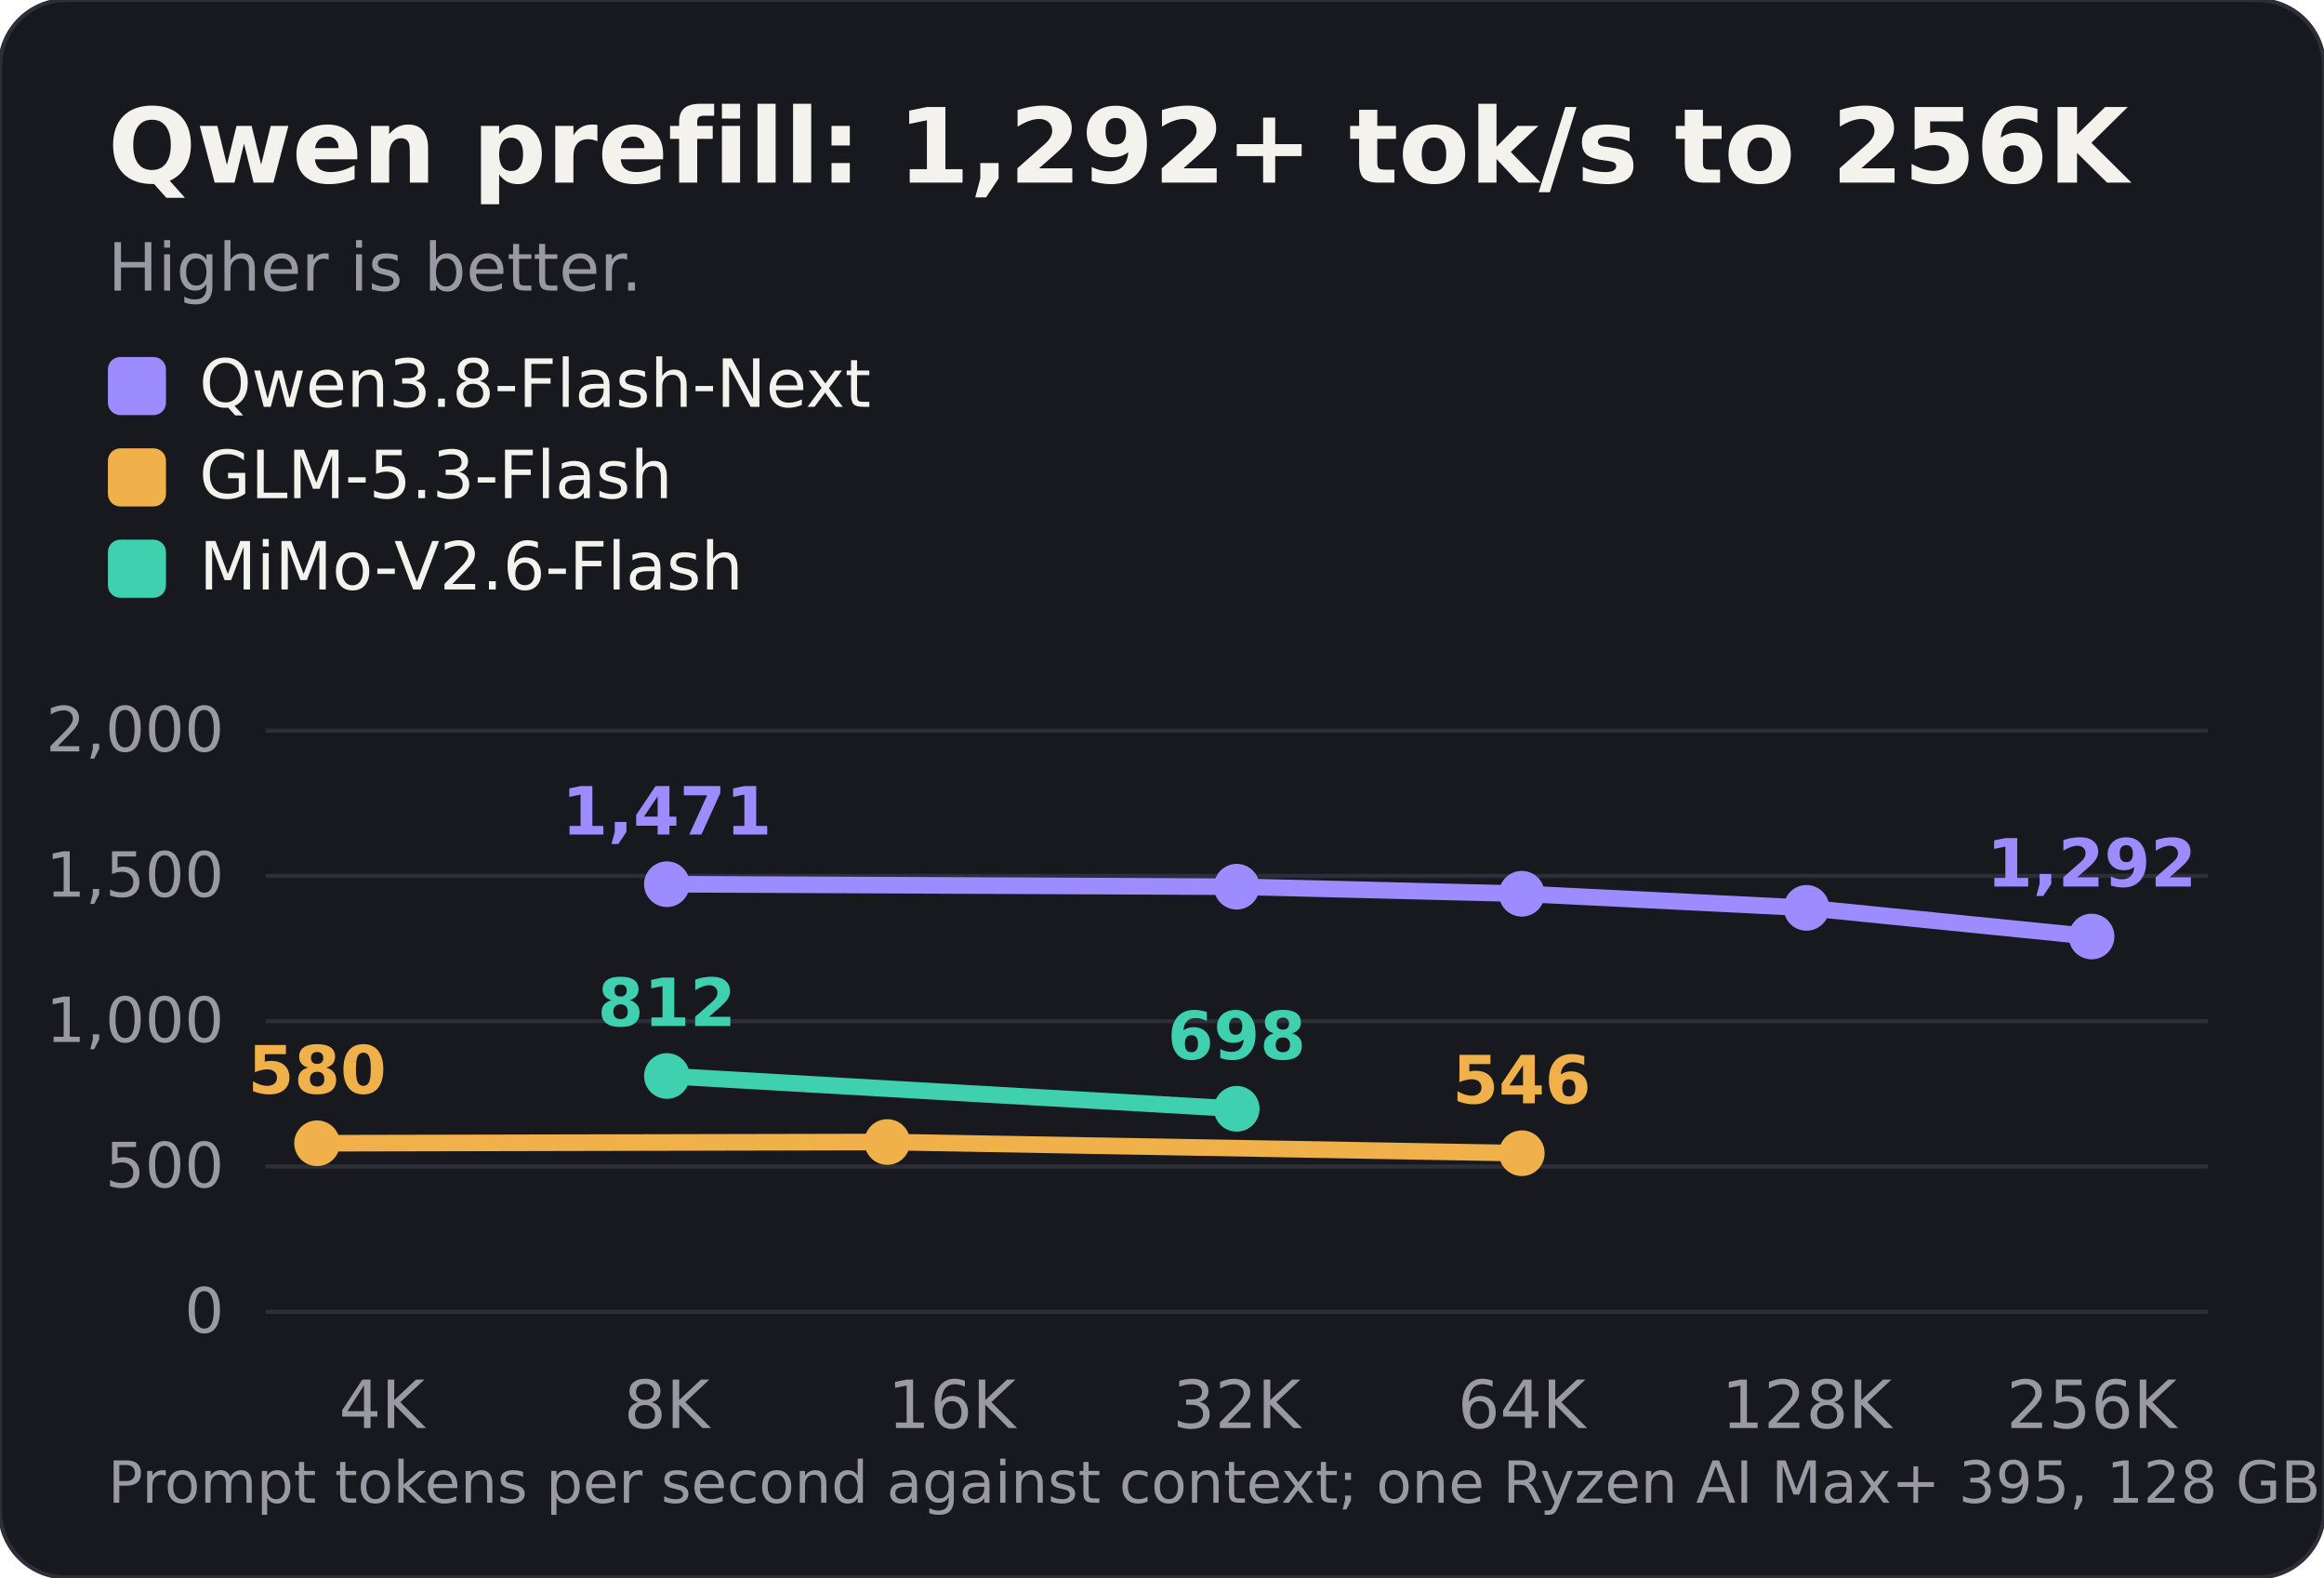
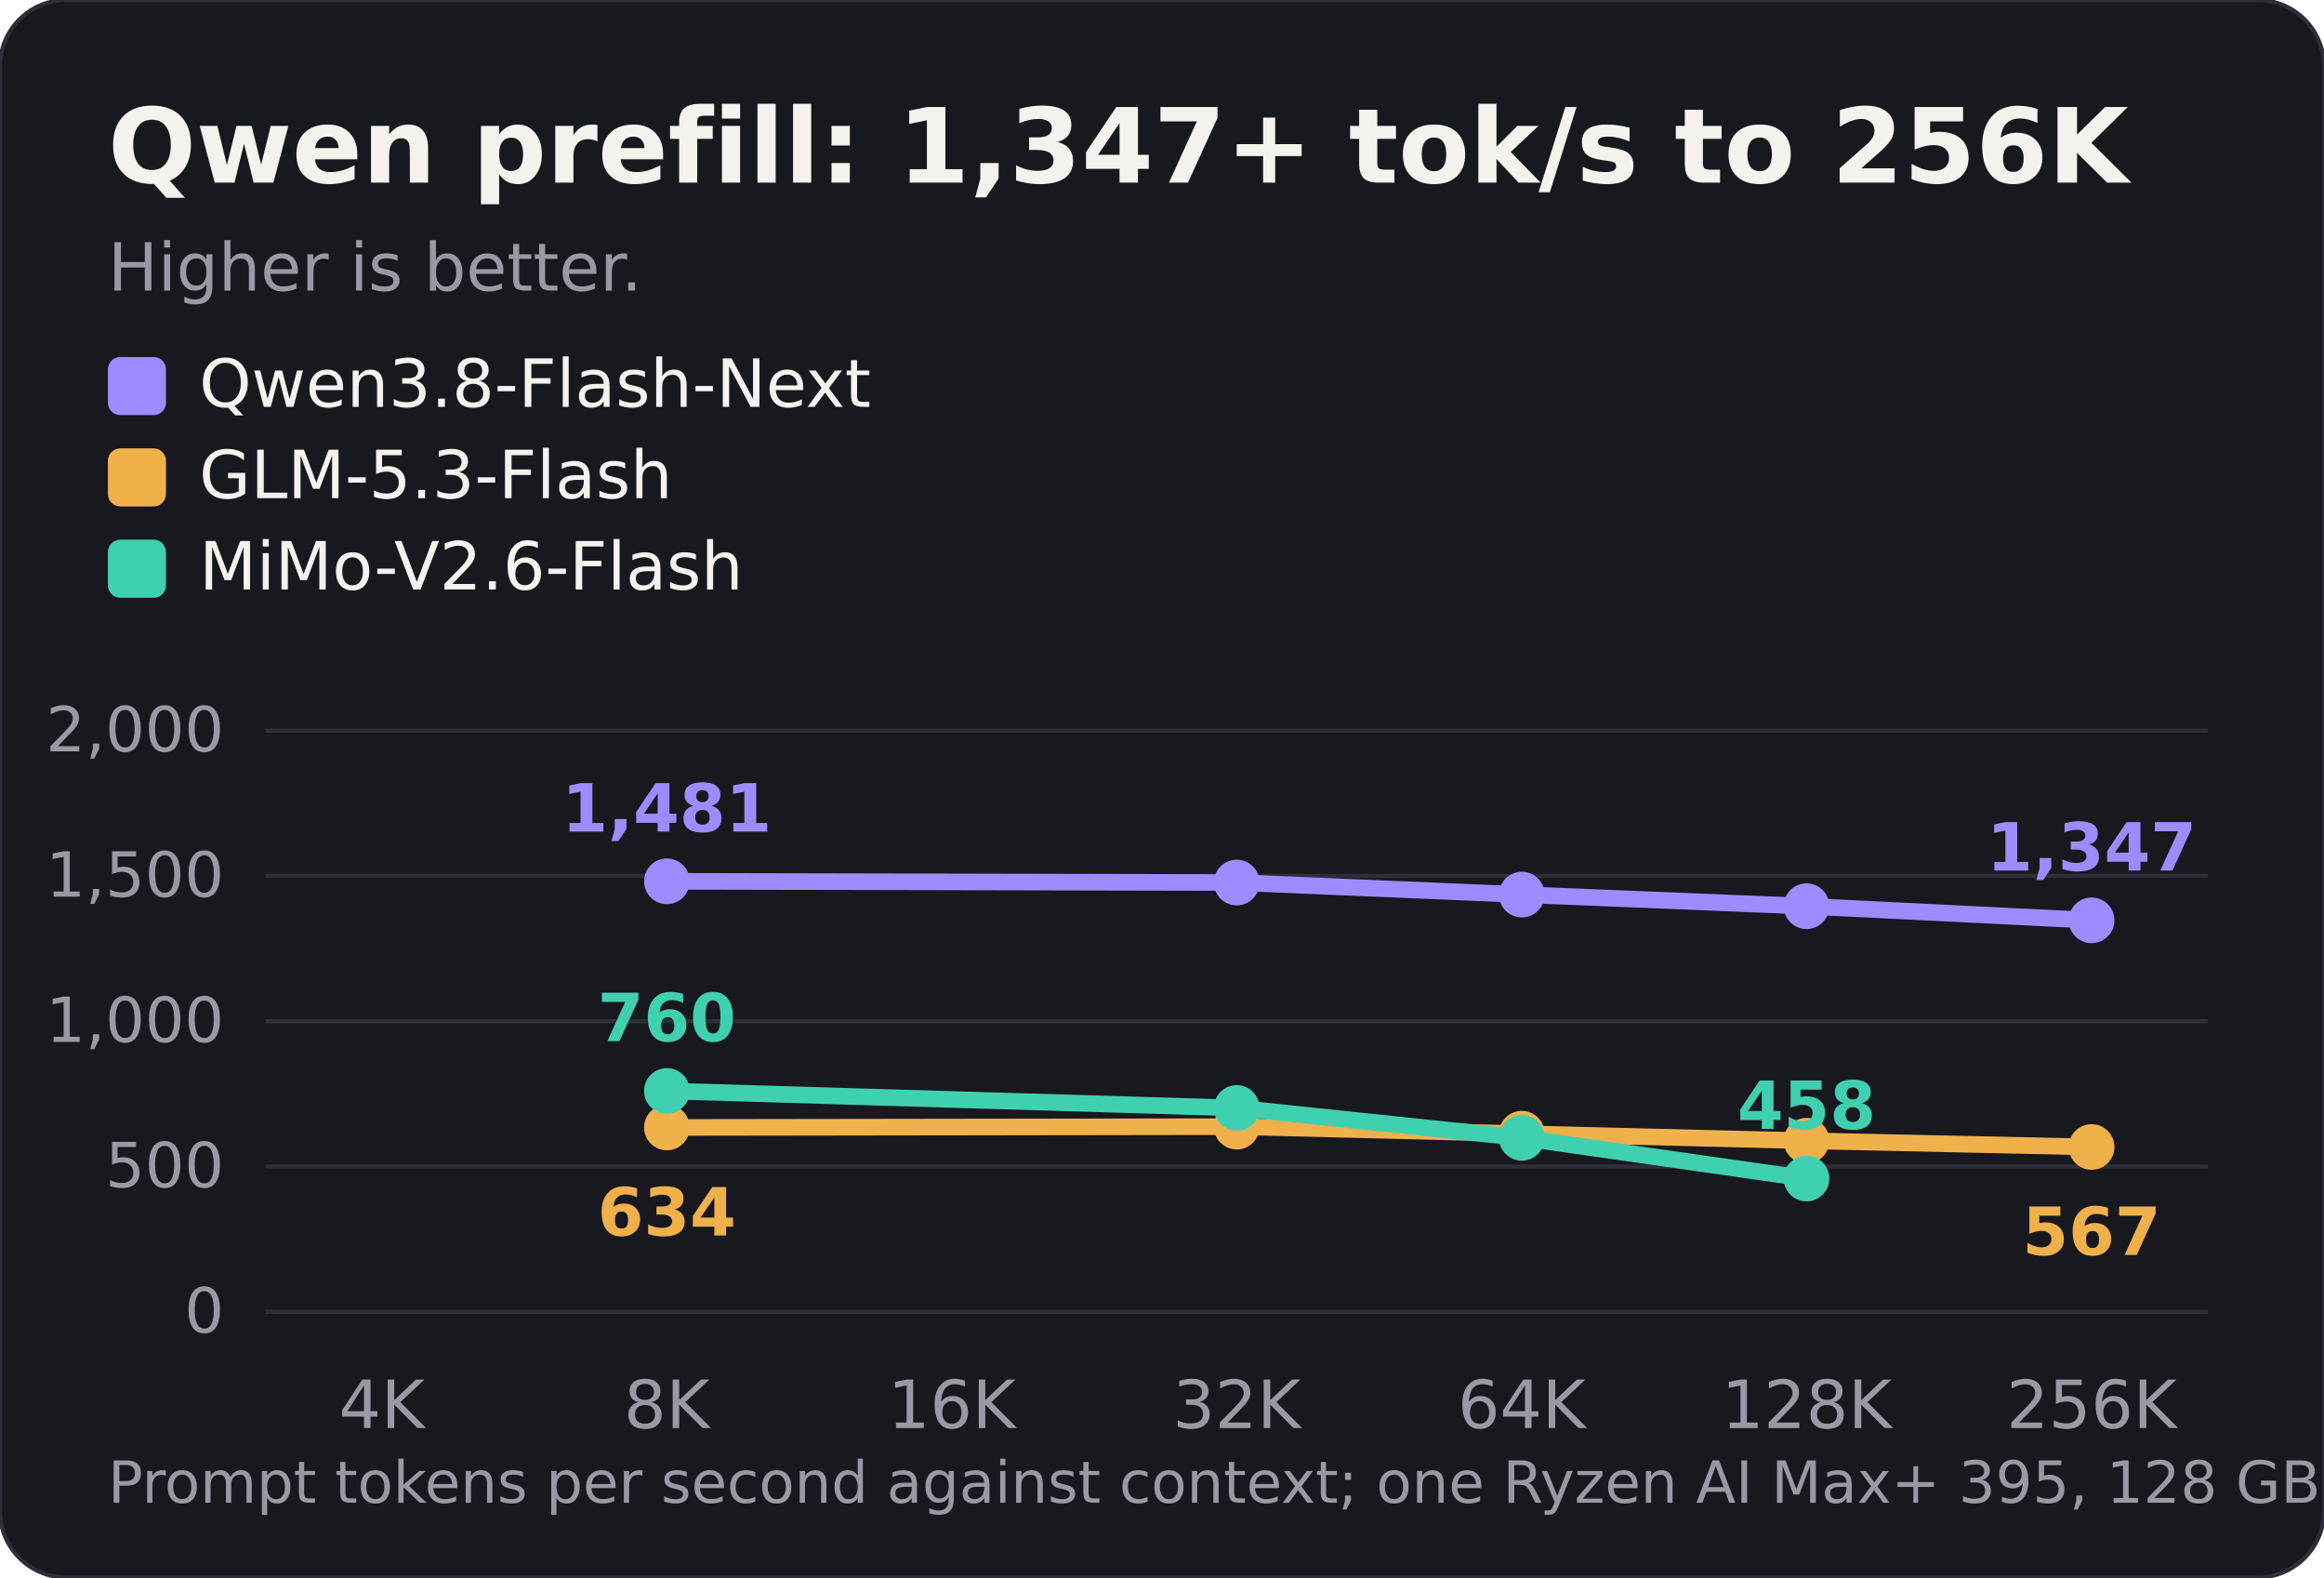
<svg xmlns="http://www.w3.org/2000/svg" width="560" height="380" viewBox="0 0 560 380" font-family="'Ubuntu Sans','DejaVu Sans',Helvetica,Arial,sans-serif">
  <rect width="560" height="380" rx="16" fill="#18181F" stroke="#2E2E38" />
-   <text x="26" y="44" fill="#F4F2EC" font-size="25" text-anchor="start" font-weight="700">Qwen prefill: 1,292+ tok/s to 256K</text>
+   <text x="26" y="44" fill="#F4F2EC" font-size="25" text-anchor="start" font-weight="700">Qwen prefill: 1,347+ tok/s to 256K</text>
  <text x="26" y="70" fill="#9A98A3" font-size="16" text-anchor="start" font-weight="400">Higher is better.</text>
  <line x1="64" x2="532" y1="316.0" y2="316.0" stroke="#2E2E38" />
  <text x="54" y="321.0" fill="#9A98A3" font-size="15" text-anchor="end" font-weight="400">0</text>
  <line x1="64" x2="532" y1="281.0" y2="281.0" stroke="#2E2E38" />
  <text x="54" y="286.0" fill="#9A98A3" font-size="15" text-anchor="end" font-weight="400">500</text>
  <line x1="64" x2="532" y1="246.0" y2="246.0" stroke="#2E2E38" />
  <text x="54" y="251.0" fill="#9A98A3" font-size="15" text-anchor="end" font-weight="400">1,000</text>
  <line x1="64" x2="532" y1="211.0" y2="211.0" stroke="#2E2E38" />
  <text x="54" y="216.0" fill="#9A98A3" font-size="15" text-anchor="end" font-weight="400">1,500</text>
  <line x1="64" x2="532" y1="176.0" y2="176.0" stroke="#2E2E38" />
  <text x="54" y="181.0" fill="#9A98A3" font-size="15" text-anchor="end" font-weight="400">2,000</text>
-   <text x="76.422" y="344" fill="#9A98A3" font-size="16" text-anchor="middle" font-weight="400" />
  <text x="92.0" y="344" fill="#9A98A3" font-size="16" text-anchor="middle" font-weight="400">4K</text>
  <text x="160.667" y="344" fill="#9A98A3" font-size="16" text-anchor="middle" font-weight="400">8K</text>
-   <text x="213.756" y="344" fill="#9A98A3" font-size="16" text-anchor="middle" font-weight="400" />
  <text x="229.333" y="344" fill="#9A98A3" font-size="16" text-anchor="middle" font-weight="400">16K</text>
  <text x="298.0" y="344" fill="#9A98A3" font-size="16" text-anchor="middle" font-weight="400">32K</text>
  <text x="366.667" y="344" fill="#9A98A3" font-size="16" text-anchor="middle" font-weight="400">64K</text>
  <text x="435.333" y="344" fill="#9A98A3" font-size="16" text-anchor="middle" font-weight="400">128K</text>
  <text x="504.0" y="344" fill="#9A98A3" font-size="16" text-anchor="middle" font-weight="400">256K</text>
  <rect x="26" y="86" width="14" height="14" rx="3" fill="#9C8CFF" />
  <text x="48" y="98" fill="#F4F2EC" font-size="16" text-anchor="start" font-weight="400">Qwen3.8-Flash-Next</text>
-   <polyline fill="none" stroke="#9C8CFF" stroke-width="4" stroke-linejoin="round" stroke-linecap="round" points="160.7,213.0 298.0,213.6 366.7,215.3 435.3,218.7 504.0,225.6" />
-   <circle cx="160.7" cy="213.0" r="5.5" fill="#9C8CFF" />
-   <text x="160.667" y="201.03" fill="#9C8CFF" font-size="16" text-anchor="middle" font-weight="700">1,471</text>
-   <circle cx="298.0" cy="213.6" r="5.5" fill="#9C8CFF" />
-   <circle cx="366.7" cy="215.3" r="5.5" fill="#9C8CFF" />
-   <circle cx="435.3" cy="218.7" r="5.5" fill="#9C8CFF" />
-   <circle cx="504.0" cy="225.6" r="5.5" fill="#9C8CFF" />
-   <text x="504.0" y="213.56" fill="#9C8CFF" font-size="16" text-anchor="middle" font-weight="700">1,292</text>
+   <polyline fill="none" stroke="#9C8CFF" stroke-width="4" stroke-linejoin="round" stroke-linecap="round" points="160.7,212.3 298.0,212.6 366.7,215.5 435.3,218.3 504.0,221.7" />
+   <circle cx="160.7" cy="212.3" r="5.5" fill="#9C8CFF" />
+   <text x="160.667" y="200.33" fill="#9C8CFF" font-size="16" text-anchor="middle" font-weight="700">1,481</text>
+   <circle cx="298.0" cy="212.6" r="5.5" fill="#9C8CFF" />
+   <circle cx="366.7" cy="215.5" r="5.5" fill="#9C8CFF" />
+   <circle cx="435.3" cy="218.3" r="5.5" fill="#9C8CFF" />
+   <circle cx="504.0" cy="221.7" r="5.5" fill="#9C8CFF" />
+   <text x="504.0" y="209.71" fill="#9C8CFF" font-size="16" text-anchor="middle" font-weight="700">1,347</text>
  <rect x="26" y="108" width="14" height="14" rx="3" fill="#F0B04A" />
  <text x="48" y="120" fill="#F4F2EC" font-size="16" text-anchor="start" font-weight="400">GLM-5.3-Flash</text>
-   <polyline fill="none" stroke="#F0B04A" stroke-width="4" stroke-linejoin="round" stroke-linecap="round" points="76.4,275.4 213.8,275.1 366.7,277.8" />
-   <circle cx="76.4" cy="275.4" r="5.5" fill="#F0B04A" />
-   <text x="76.422" y="263.4" fill="#F0B04A" font-size="16" text-anchor="middle" font-weight="700">580</text>
-   <circle cx="213.8" cy="275.1" r="5.5" fill="#F0B04A" />
-   <circle cx="366.7" cy="277.8" r="5.5" fill="#F0B04A" />
-   <text x="366.667" y="265.78" fill="#F0B04A" font-size="16" text-anchor="middle" font-weight="700">546</text>
+   <polyline fill="none" stroke="#F0B04A" stroke-width="4" stroke-linejoin="round" stroke-linecap="round" points="160.7,271.6 298.0,271.4 366.7,273.1 435.3,274.8 504.0,276.3" />
+   <circle cx="160.7" cy="271.6" r="5.5" fill="#F0B04A" />
+   <text x="160.667" y="297.62" fill="#F0B04A" font-size="16" text-anchor="middle" font-weight="700">634</text>
+   <circle cx="298.0" cy="271.4" r="5.5" fill="#F0B04A" />
+   <circle cx="366.7" cy="273.1" r="5.5" fill="#F0B04A" />
+   <circle cx="435.3" cy="274.8" r="5.5" fill="#F0B04A" />
+   <circle cx="504.0" cy="276.3" r="5.5" fill="#F0B04A" />
+   <text x="504.0" y="302.31" fill="#F0B04A" font-size="16" text-anchor="middle" font-weight="700">567</text>
  <rect x="26" y="130" width="14" height="14" rx="3" fill="#3FD0B0" />
  <text x="48" y="142" fill="#F4F2EC" font-size="16" text-anchor="start" font-weight="400">MiMo-V2.6-Flash</text>
-   <polyline fill="none" stroke="#3FD0B0" stroke-width="4" stroke-linejoin="round" stroke-linecap="round" points="160.7,259.2 298.0,267.1" />
-   <circle cx="160.7" cy="259.2" r="5.5" fill="#3FD0B0" />
-   <text x="160.667" y="247.16" fill="#3FD0B0" font-size="16" text-anchor="middle" font-weight="700">812</text>
-   <circle cx="298.0" cy="267.1" r="5.5" fill="#3FD0B0" />
-   <text x="298.0" y="255.14" fill="#3FD0B0" font-size="16" text-anchor="middle" font-weight="700">698</text>
+   <polyline fill="none" stroke="#3FD0B0" stroke-width="4" stroke-linejoin="round" stroke-linecap="round" points="160.7,262.8 298.0,266.9 366.7,274.1 435.3,283.9" />
+   <circle cx="160.7" cy="262.8" r="5.5" fill="#3FD0B0" />
+   <text x="160.667" y="250.8" fill="#3FD0B0" font-size="16" text-anchor="middle" font-weight="700">760</text>
+   <circle cx="298.0" cy="266.9" r="5.5" fill="#3FD0B0" />
+   <circle cx="366.7" cy="274.1" r="5.5" fill="#3FD0B0" />
+   <circle cx="435.3" cy="283.9" r="5.5" fill="#3FD0B0" />
+   <text x="435.333" y="271.94" fill="#3FD0B0" font-size="16" text-anchor="middle" font-weight="700">458</text>
  <text x="26" y="362" fill="#9A98A3" font-size="14" text-anchor="start" font-weight="400">Prompt tokens per second against context; one Ryzen AI Max+ 395, 128 GB.</text>
</svg>
